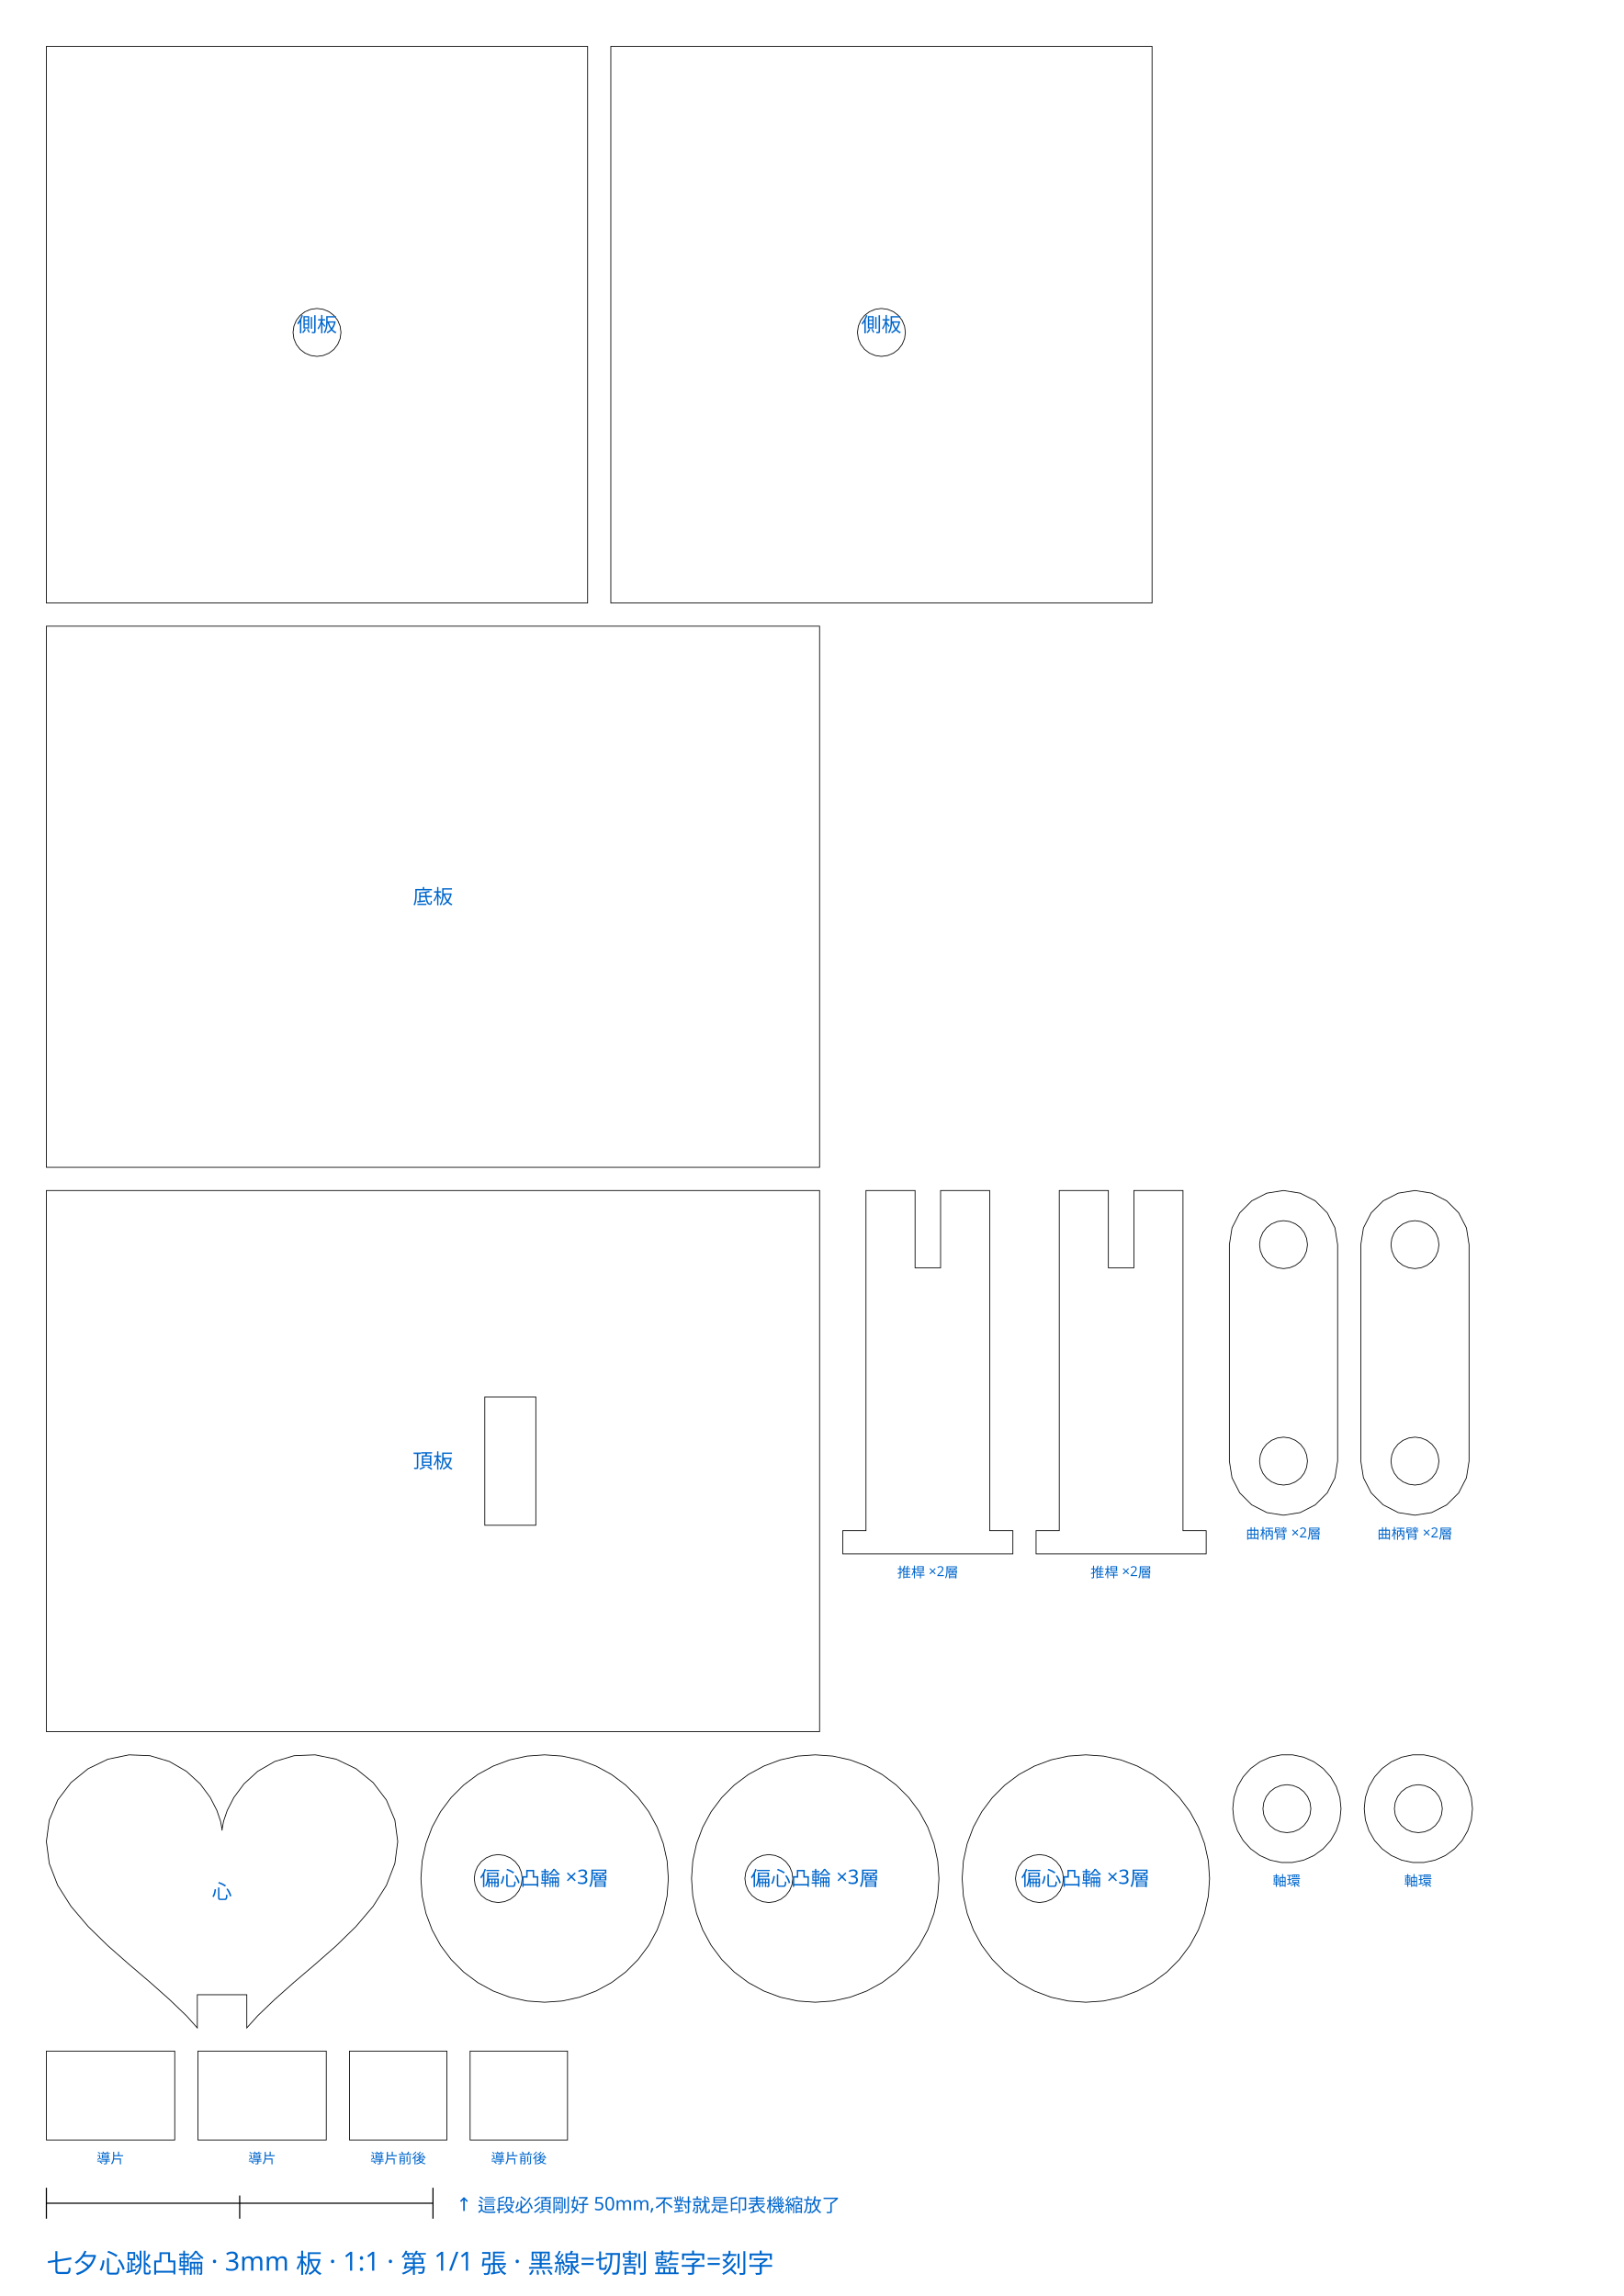
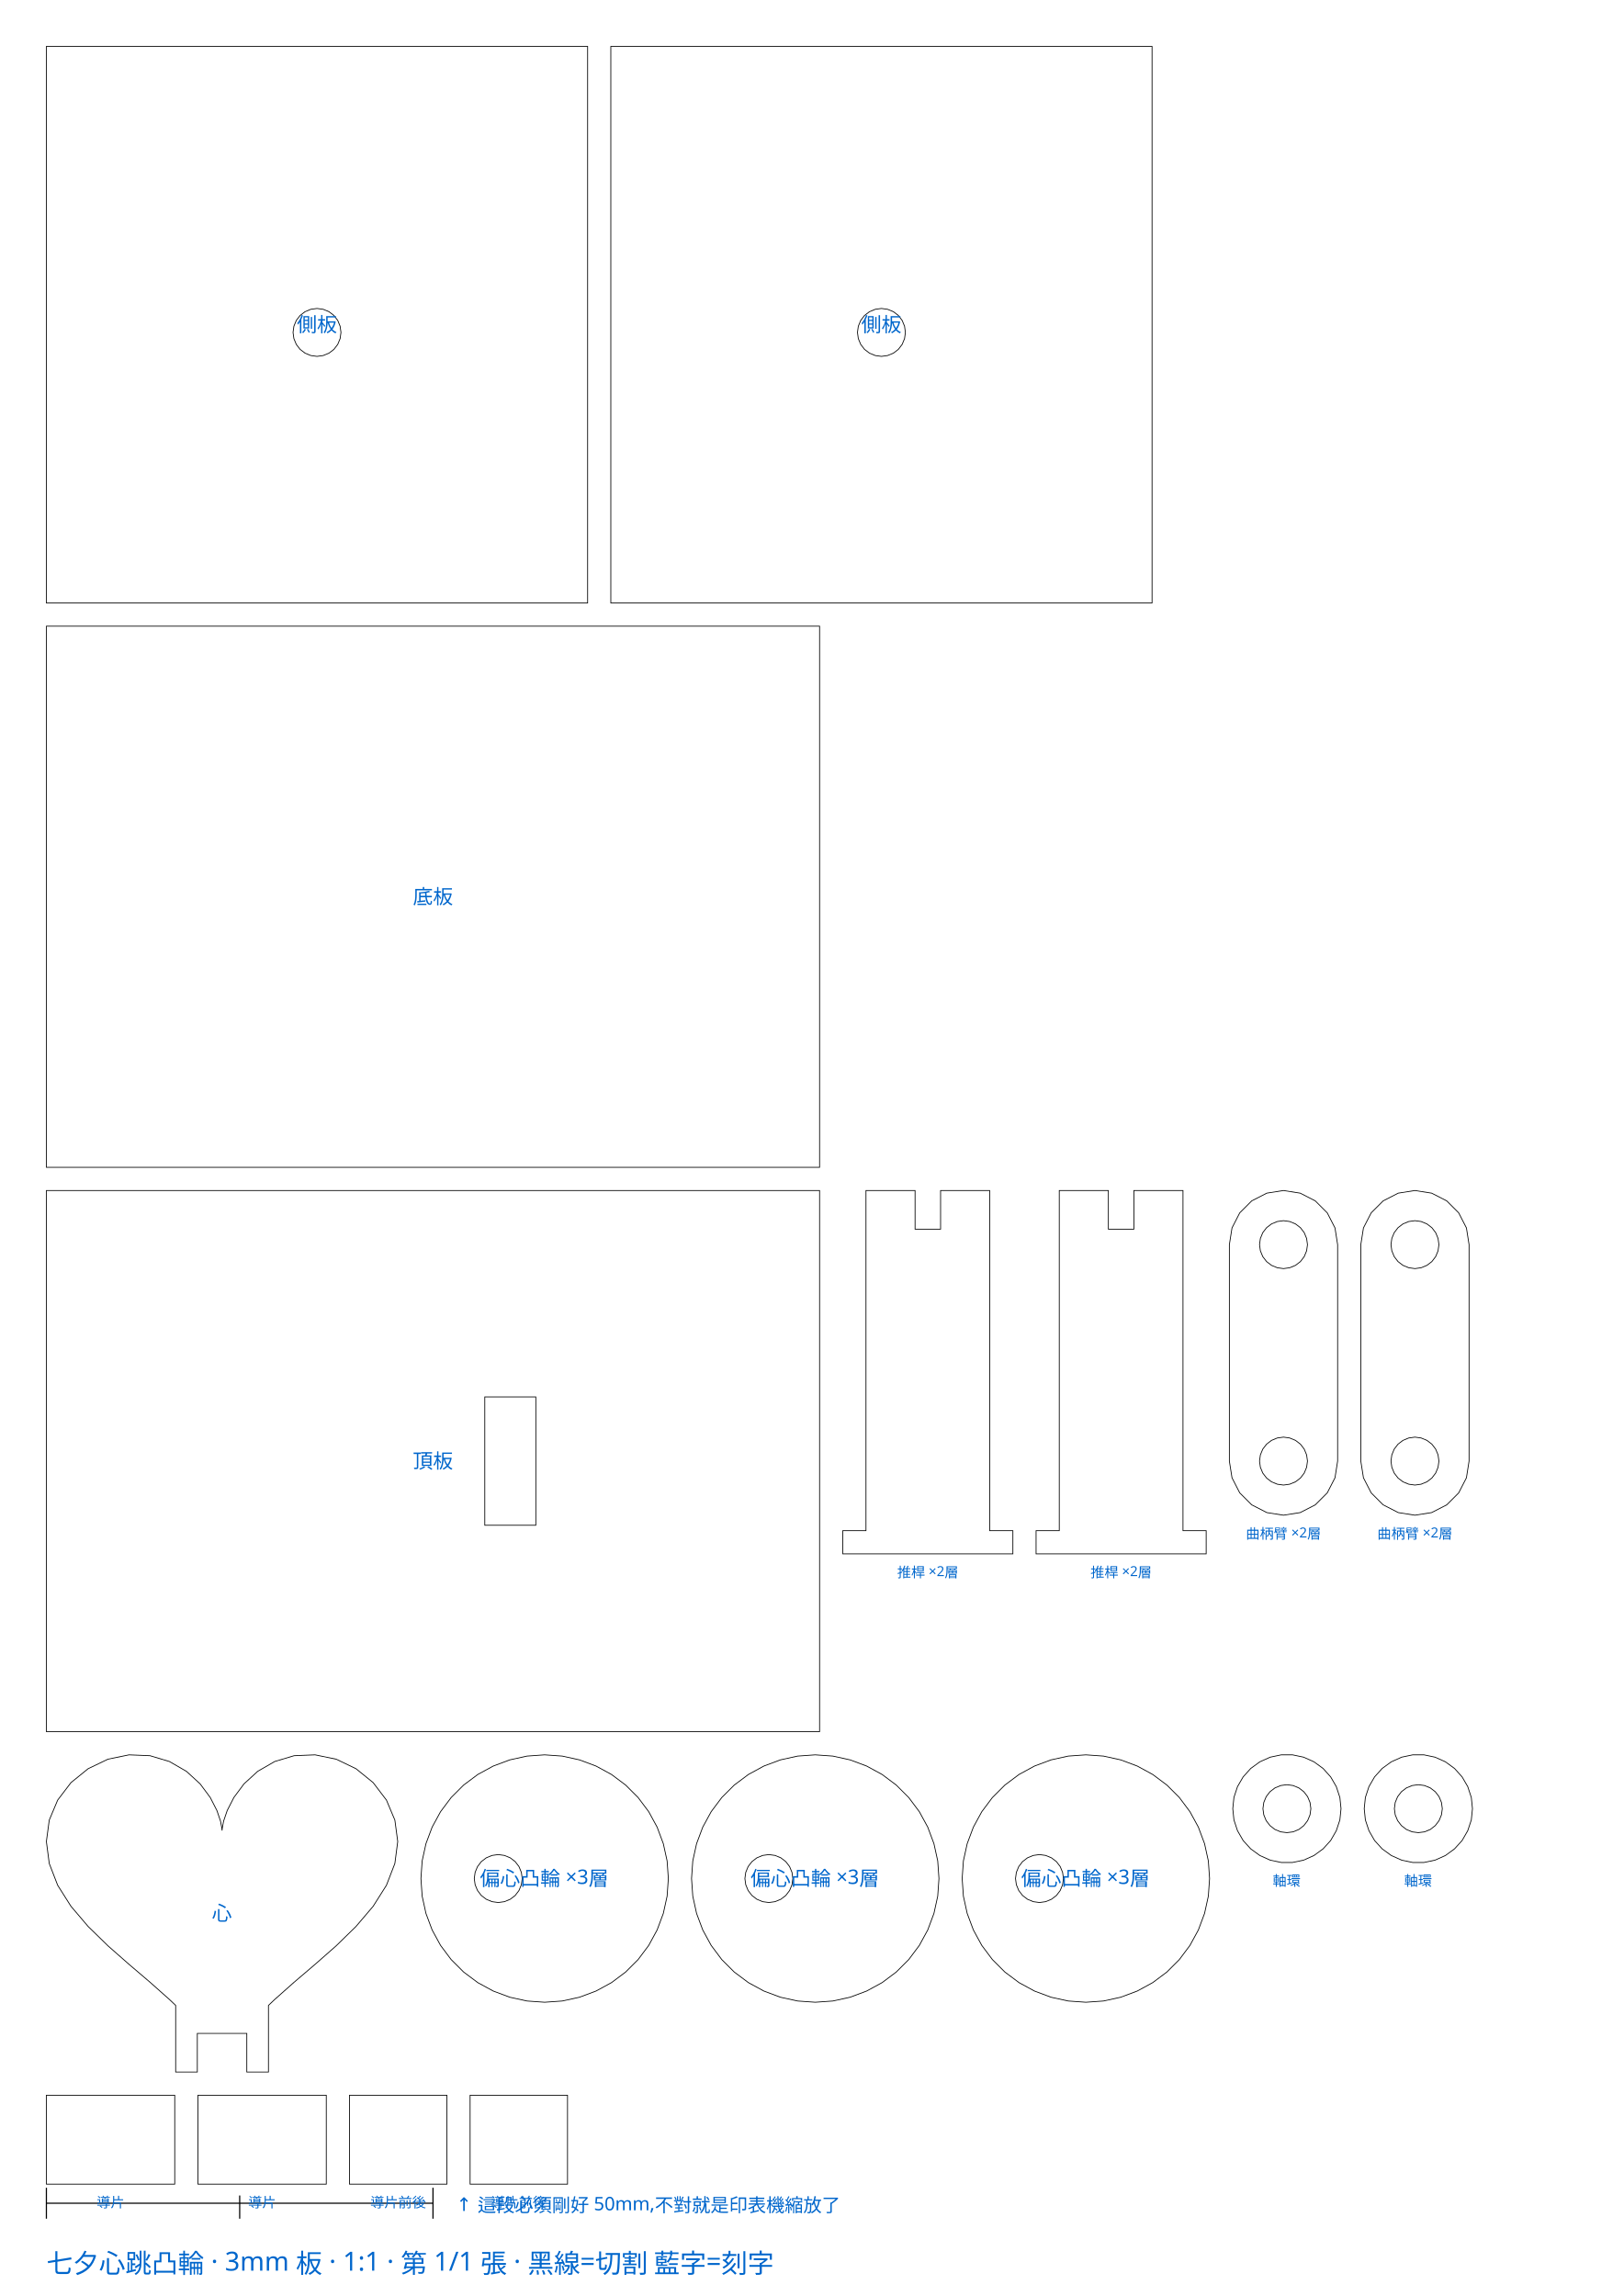
<svg xmlns="http://www.w3.org/2000/svg" width="210mm" height="297mm" viewBox="0 0 210 297">
  <style>
    polygon{fill:none;stroke:#000;stroke-width:.1}
    .lb{fill:#06c;font:2.6px "Noto Sans TC",sans-serif;text-anchor:middle;dominant-baseline:middle}
    .hd{fill:#06c;font:3.4px sans-serif}
  </style>
  <g stroke="#000" stroke-width=".15" fill="none">
    <path d="M6,285 h50 M6,283 v4 M31,284 v3 M56,283 v4" />
  </g>
  <text class="hd" style="font-size:2.4px" x="59" y="286">↑ 這段必須剛好 50mm,不對就是印表機縮放了</text>
  <text class="hd" x="6" y="294">七夕心跳凸輪 · 3mm 板 · 1:1 · 第 1/1 張 · 黑線=切割 藍字=刻字</text>
  <g>
    <polygon points="6.00,78.00 76.00,78.00 76.00,6.00 6.00,6.00" />
    <polygon points="43.99,43.80 43.68,44.55 43.19,45.19 42.55,45.68 41.80,45.99 41.00,46.10 40.20,45.99 39.45,45.68 38.81,45.19 38.32,44.55 38.01,43.80 37.90,43.00 38.01,42.20 38.32,41.45 38.81,40.81 39.45,40.32 40.20,40.01 41.00,39.90 41.80,40.01 42.55,40.32 43.19,40.81 43.68,41.45 43.99,42.20 44.10,43.00" />
    <text class="lb" style="font-size:2.6px" x="41.0" y="42.0">側板</text>
  </g>
  <g>
    <polygon points="79.00,78.00 149.00,78.00 149.00,6.00 79.00,6.00" />
    <polygon points="116.99,43.80 116.68,44.55 116.19,45.19 115.55,45.68 114.80,45.99 114.00,46.10 113.20,45.99 112.45,45.68 111.81,45.19 111.32,44.55 111.01,43.80 110.90,43.00 111.01,42.20 111.32,41.45 111.81,40.81 112.45,40.32 113.20,40.01 114.00,39.90 114.80,40.01 115.55,40.32 116.19,40.81 116.68,41.45 116.99,42.20 117.10,43.00" />
    <text class="lb" style="font-size:2.6px" x="114.0" y="42.0">側板</text>
  </g>
  <g>
    <polygon points="6.00,151.00 106.00,151.00 106.00,81.00 6.00,81.00" />
    <text class="lb" style="font-size:2.6px" x="56.0" y="116.0">底板</text>
  </g>
  <g>
    <polygon points="6.00,224.00 106.00,224.00 106.00,154.00 6.00,154.00" />
    <polygon points="62.70,180.70 69.30,180.70 69.30,197.30 62.70,197.30" />
    <text class="lb" style="font-size:2.6px" x="56.0" y="189.0">頂板</text>
  </g>
  <g>
-     <polygon points="109.00,201.00 131.00,201.00 131.00,198.00 128.00,198.00 128.00,154.00 121.65,154.00 121.65,164.00 118.35,164.00 118.35,154.00 112.00,154.00 112.00,198.00 109.00,198.00" />
+     <polygon points="109.00,201.00 131.00,201.00 131.00,198.00 128.00,198.00 128.00,154.00 121.65,154.00 121.65,159.00 118.35,159.00 118.35,154.00 112.00,154.00 112.00,198.00 109.00,198.00" />
    <text class="lb" style="font-size:1.8px" x="120.0" y="203.4">推桿 ×2層</text>
  </g>
  <g>
-     <polygon points="134.00,201.00 156.00,201.00 156.00,198.00 153.00,198.00 153.00,154.00 146.65,154.00 146.65,164.00 143.35,164.00 143.35,154.00 137.00,154.00 137.00,198.00 134.00,198.00" />
+     <polygon points="134.00,201.00 156.00,201.00 156.00,198.00 153.00,198.00 153.00,154.00 146.65,154.00 146.65,159.00 143.35,159.00 143.35,154.00 137.00,154.00 137.00,198.00 134.00,198.00" />
    <text class="lb" style="font-size:1.8px" x="145.0" y="203.4">推桿 ×2層</text>
  </g>
  <g>
    <polygon points="173.00,161.00 172.66,158.84 171.66,156.89 170.11,155.34 168.16,154.34 166.00,154.00 163.84,154.34 161.89,155.34 160.34,156.89 159.34,158.84 159.00,161.00 159.00,189.00 159.34,191.16 160.34,193.11 161.89,194.66 163.84,195.66 166.00,196.00 168.16,195.66 170.11,194.66 171.66,193.11 172.66,191.16 173.00,189.00" />
    <polygon points="168.99,161.80 168.68,162.55 168.19,163.19 167.55,163.68 166.80,163.99 166.00,164.10 165.20,163.99 164.45,163.68 163.81,163.19 163.32,162.55 163.01,161.80 162.90,161.00 163.01,160.20 163.32,159.45 163.81,158.81 164.45,158.32 165.20,158.01 166.00,157.90 166.80,158.01 167.55,158.32 168.19,158.81 168.68,159.45 168.99,160.20 169.10,161.00" />
    <polygon points="168.99,189.80 168.68,190.55 168.19,191.19 167.55,191.68 166.80,191.99 166.00,192.10 165.20,191.99 164.45,191.68 163.81,191.19 163.32,190.55 163.01,189.80 162.90,189.00 163.01,188.20 163.32,187.45 163.81,186.81 164.45,186.32 165.20,186.01 166.00,185.90 166.80,186.01 167.55,186.32 168.19,186.81 168.68,187.45 168.99,188.20 169.10,189.00" />
    <text class="lb" style="font-size:1.8px" x="166.0" y="198.4">曲柄臂 ×2層</text>
  </g>
  <g>
    <polygon points="190.00,161.00 189.66,158.84 188.66,156.89 187.11,155.34 185.16,154.34 183.00,154.00 180.84,154.34 178.89,155.34 177.34,156.89 176.34,158.84 176.00,161.00 176.00,189.00 176.34,191.16 177.34,193.11 178.89,194.66 180.84,195.66 183.00,196.00 185.16,195.66 187.11,194.66 188.66,193.11 189.66,191.16 190.00,189.00" />
    <polygon points="185.99,161.80 185.68,162.55 185.19,163.19 184.55,163.68 183.80,163.99 183.00,164.10 182.20,163.99 181.45,163.68 180.81,163.19 180.32,162.55 180.01,161.80 179.90,161.00 180.01,160.20 180.32,159.45 180.81,158.81 181.45,158.32 182.20,158.01 183.00,157.90 183.80,158.01 184.55,158.32 185.19,158.81 185.68,159.45 185.99,160.20 186.10,161.00" />
    <polygon points="185.99,189.80 185.68,190.55 185.19,191.19 184.55,191.68 183.80,191.99 183.00,192.10 182.20,191.99 181.45,191.68 180.81,191.19 180.32,190.55 180.01,189.80 179.90,189.00 180.01,188.20 180.32,187.45 180.81,186.81 181.45,186.32 182.20,186.01 183.00,185.90 183.80,186.01 184.55,186.32 185.19,186.81 185.68,187.45 185.99,188.20 186.10,189.00" />
    <text class="lb" style="font-size:1.8px" x="183.0" y="198.4">曲柄臂 ×2層</text>
  </g>
  <g>
-     <polygon points="28.72,236.79 28.75,236.48 28.92,235.57 29.39,234.19 30.25,232.51 31.56,230.75 33.33,229.13 35.53,227.86 38.04,227.11 40.75,227.00 43.48,227.56 46.04,228.79 48.26,230.59 49.98,232.85 51.07,235.44 51.44,238.21 51.07,241.05 49.98,243.87 48.26,246.59 46.04,249.20 43.48,251.70 40.75,254.10 38.04,256.41 35.53,258.64 33.33,260.75 31.92,262.32 31.92,258.03 25.52,258.03 25.52,262.32 24.11,260.75 21.91,258.64 19.40,256.41 16.69,254.10 13.96,251.70 11.40,249.20 9.18,246.59 7.46,243.87 6.37,241.05 6.00,238.21 6.37,235.44 7.46,232.85 9.18,230.59 11.40,228.79 13.96,227.56 16.69,227.00 19.40,227.11 21.91,227.86 24.11,229.13 25.88,230.75 27.19,232.51 28.05,234.19 28.52,235.57 28.69,236.48" />
-     <text class="lb" style="font-size:2.6px" x="28.7" y="244.7">心</text>
+     <polygon points="28.72,236.79 28.75,236.48 28.92,235.57 29.39,234.19 30.25,232.51 31.56,230.75 33.33,229.13 35.53,227.86 38.04,227.11 40.75,227.00 43.48,227.56 46.04,228.79 48.26,230.59 49.98,232.85 51.07,235.44 51.44,238.21 51.07,241.05 49.98,243.87 48.26,246.59 46.04,249.20 43.48,251.70 40.75,254.10 38.04,256.41 35.53,258.64 34.72,259.41 34.72,268.03 31.92,268.03 31.92,263.03 25.52,263.03 25.52,268.03 22.72,268.03 22.72,259.41 21.91,258.64 19.40,256.41 16.69,254.10 13.96,251.70 11.40,249.20 9.18,246.59 7.46,243.87 6.37,241.05 6.00,238.21 6.37,235.44 7.46,232.85 9.18,230.59 11.40,228.79 13.96,227.56 16.69,227.00 19.40,227.11 21.91,227.86 24.11,229.13 25.88,230.75 27.19,232.51 28.05,234.19 28.52,235.57 28.69,236.48" />
+     <text class="lb" style="font-size:2.6px" x="28.7" y="247.5">心</text>
  </g>
  <g>
    <polygon points="86.44,243.00 86.28,240.72 85.79,238.49 84.99,236.35 83.90,234.35 82.53,232.52 80.92,230.91 79.09,229.54 77.09,228.45 74.95,227.65 72.72,227.16 70.44,227.00 68.16,227.16 65.93,227.65 63.79,228.45 61.79,229.54 59.96,230.91 58.35,232.52 56.98,234.35 55.89,236.35 55.09,238.49 54.60,240.72 54.44,243.00 54.60,245.28 55.09,247.51 55.89,249.65 56.98,251.65 58.35,253.48 59.96,255.09 61.79,256.46 63.79,257.55 65.93,258.35 68.16,258.84 70.44,259.00 72.72,258.84 74.95,258.35 77.09,257.55 79.09,256.46 80.92,255.09 82.53,253.48 83.90,251.65 84.99,249.65 85.79,247.51 86.28,245.28" />
    <polygon points="67.43,243.80 67.12,244.55 66.63,245.19 65.99,245.68 65.24,245.99 64.44,246.10 63.64,245.99 62.89,245.68 62.25,245.19 61.76,244.55 61.45,243.80 61.34,243.00 61.45,242.20 61.76,241.45 62.25,240.81 62.89,240.32 63.64,240.01 64.44,239.90 65.24,240.01 65.99,240.32 66.63,240.81 67.12,241.45 67.43,242.20 67.54,243.00" />
    <text class="lb" style="font-size:2.6px" x="70.4" y="243.0">偏心凸輪 ×3層</text>
  </g>
  <g>
    <polygon points="121.44,243.00 121.28,240.72 120.79,238.49 119.99,236.35 118.90,234.35 117.53,232.52 115.92,230.91 114.09,229.54 112.09,228.45 109.95,227.65 107.72,227.16 105.44,227.00 103.16,227.16 100.93,227.65 98.79,228.45 96.79,229.54 94.96,230.91 93.35,232.52 91.98,234.35 90.89,236.35 90.09,238.49 89.60,240.72 89.44,243.00 89.60,245.28 90.09,247.51 90.89,249.65 91.98,251.65 93.35,253.48 94.96,255.09 96.79,256.46 98.79,257.55 100.93,258.35 103.16,258.84 105.44,259.00 107.72,258.84 109.95,258.35 112.09,257.55 114.09,256.46 115.92,255.09 117.53,253.48 118.90,251.65 119.99,249.65 120.79,247.51 121.28,245.28" />
    <polygon points="102.43,243.80 102.12,244.55 101.63,245.19 100.99,245.68 100.24,245.99 99.44,246.10 98.64,245.99 97.89,245.68 97.25,245.19 96.76,244.55 96.45,243.80 96.34,243.00 96.45,242.20 96.76,241.45 97.25,240.81 97.89,240.32 98.64,240.01 99.44,239.90 100.24,240.01 100.99,240.32 101.63,240.81 102.12,241.45 102.43,242.20 102.54,243.00" />
    <text class="lb" style="font-size:2.6px" x="105.4" y="243.0">偏心凸輪 ×3層</text>
  </g>
  <g>
    <polygon points="156.44,243.00 156.28,240.72 155.79,238.49 154.99,236.35 153.90,234.35 152.53,232.52 150.92,230.91 149.09,229.54 147.09,228.45 144.95,227.65 142.72,227.16 140.44,227.00 138.16,227.16 135.93,227.65 133.79,228.45 131.79,229.54 129.96,230.91 128.35,232.52 126.98,234.35 125.89,236.35 125.09,238.49 124.60,240.72 124.44,243.00 124.60,245.28 125.09,247.51 125.89,249.65 126.98,251.65 128.35,253.48 129.96,255.09 131.79,256.46 133.79,257.55 135.93,258.35 138.16,258.84 140.44,259.00 142.72,258.84 144.95,258.35 147.09,257.55 149.09,256.46 150.92,255.09 152.53,253.48 153.90,251.65 154.99,249.65 155.79,247.51 156.28,245.28" />
    <polygon points="137.43,243.80 137.12,244.55 136.63,245.19 135.99,245.68 135.24,245.99 134.44,246.10 133.64,245.99 132.89,245.68 132.25,245.19 131.76,244.55 131.45,243.80 131.34,243.00 131.45,242.20 131.76,241.45 132.25,240.81 132.89,240.32 133.64,240.01 134.44,239.90 135.24,240.01 135.99,240.32 136.63,240.81 137.12,241.45 137.43,242.20 137.54,243.00" />
    <text class="lb" style="font-size:2.6px" x="140.4" y="243.0">偏心凸輪 ×3層</text>
  </g>
  <g>
    <polygon points="173.44,233.96 173.29,232.51 172.83,231.11 172.10,229.85 171.12,228.76 169.94,227.90 168.60,227.30 167.17,227.00 165.71,227.00 164.28,227.30 162.94,227.90 161.76,228.76 160.78,229.85 160.05,231.11 159.59,232.51 159.44,233.96 159.59,235.42 160.05,236.81 160.78,238.08 161.76,239.16 162.94,240.02 164.28,240.62 165.71,240.92 167.17,240.92 168.60,240.62 169.94,240.02 171.12,239.16 172.10,238.08 172.83,236.81 173.29,235.42" />
    <polygon points="169.43,234.76 169.12,235.51 168.63,236.15 167.99,236.65 167.24,236.96 166.44,237.06 165.64,236.96 164.89,236.65 164.25,236.15 163.76,235.51 163.45,234.76 163.34,233.96 163.45,233.16 163.76,232.41 164.25,231.77 164.89,231.28 165.64,230.97 166.44,230.86 167.24,230.97 167.99,231.28 168.63,231.77 169.12,232.41 169.43,233.16 169.54,233.96" />
    <text class="lb" style="font-size:1.8px" x="166.4" y="243.3">軸環</text>
  </g>
  <g>
    <polygon points="190.44,233.96 190.29,232.51 189.83,231.11 189.10,229.85 188.12,228.76 186.94,227.90 185.60,227.30 184.17,227.00 182.71,227.00 181.28,227.30 179.94,227.90 178.76,228.76 177.78,229.85 177.05,231.11 176.59,232.51 176.44,233.96 176.59,235.42 177.05,236.81 177.78,238.08 178.76,239.16 179.94,240.02 181.28,240.62 182.71,240.92 184.17,240.92 185.60,240.62 186.94,240.02 188.12,239.16 189.10,238.08 189.83,236.81 190.29,235.42" />
    <polygon points="186.43,234.76 186.12,235.51 185.63,236.15 184.99,236.65 184.24,236.96 183.44,237.06 182.64,236.96 181.89,236.65 181.25,236.15 180.76,235.51 180.45,234.76 180.34,233.96 180.45,233.16 180.76,232.41 181.25,231.77 181.89,231.28 182.64,230.97 183.44,230.86 184.24,230.97 184.99,231.28 185.63,231.77 186.12,232.41 186.43,233.16 186.54,233.96" />
    <text class="lb" style="font-size:1.8px" x="183.4" y="243.3">軸環</text>
  </g>
  <g>
-     <polygon points="6.00,276.82 22.60,276.82 22.60,265.32 6.00,265.32" />
-     <text class="lb" style="font-size:1.8px" x="14.3" y="279.2">導片</text>
+     <polygon points="6.00,282.53 22.60,282.53 22.60,271.03 6.00,271.03" />
+     <text class="lb" style="font-size:1.8px" x="14.3" y="284.9">導片</text>
  </g>
  <g>
-     <polygon points="25.60,276.82 42.20,276.82 42.20,265.32 25.60,265.32" />
-     <text class="lb" style="font-size:1.8px" x="33.9" y="279.2">導片</text>
+     <polygon points="25.60,282.53 42.20,282.53 42.20,271.03 25.60,271.03" />
+     <text class="lb" style="font-size:1.8px" x="33.9" y="284.9">導片</text>
  </g>
  <g>
-     <polygon points="45.20,276.82 57.80,276.82 57.80,265.32 45.20,265.32" />
-     <text class="lb" style="font-size:1.8px" x="51.5" y="279.2">導片前後</text>
+     <polygon points="45.20,282.53 57.80,282.53 57.80,271.03 45.20,271.03" />
+     <text class="lb" style="font-size:1.8px" x="51.5" y="284.9">導片前後</text>
  </g>
  <g>
-     <polygon points="60.80,276.82 73.40,276.82 73.40,265.32 60.80,265.32" />
-     <text class="lb" style="font-size:1.8px" x="67.1" y="279.2">導片前後</text>
+     <polygon points="60.80,282.53 73.40,282.53 73.40,271.03 60.80,271.03" />
+     <text class="lb" style="font-size:1.8px" x="67.1" y="284.9">導片前後</text>
  </g>
</svg>
